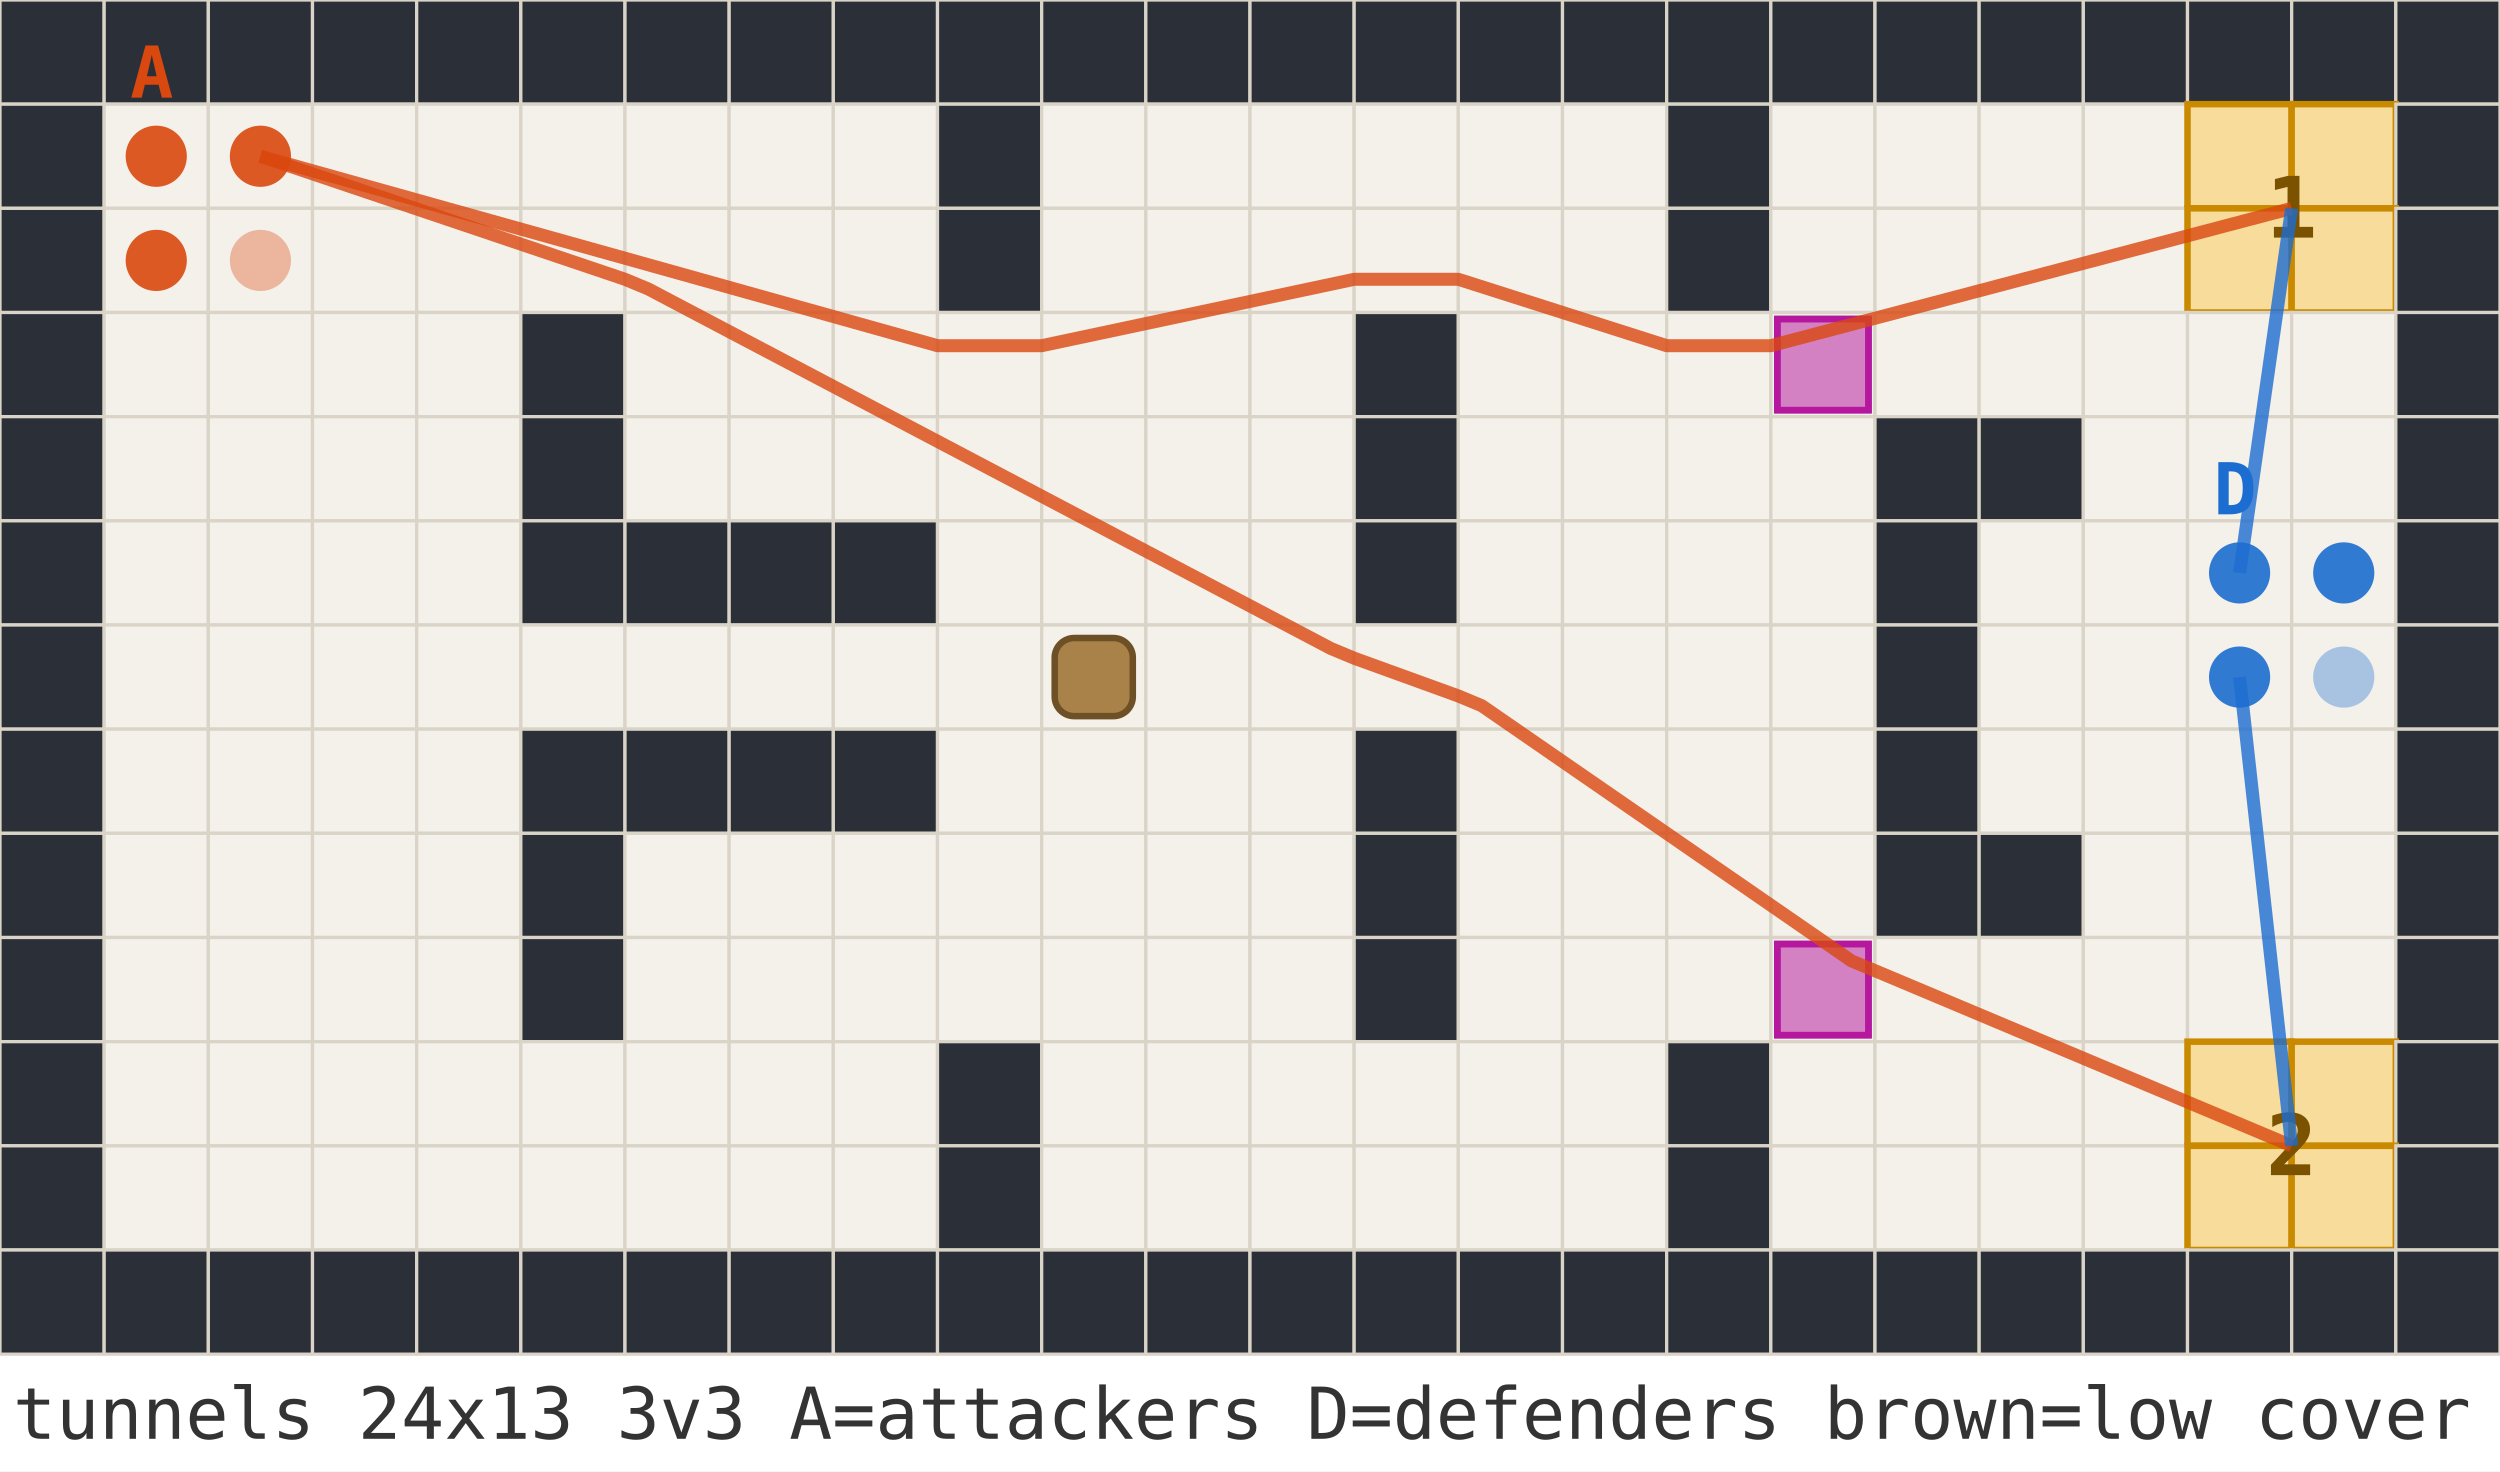
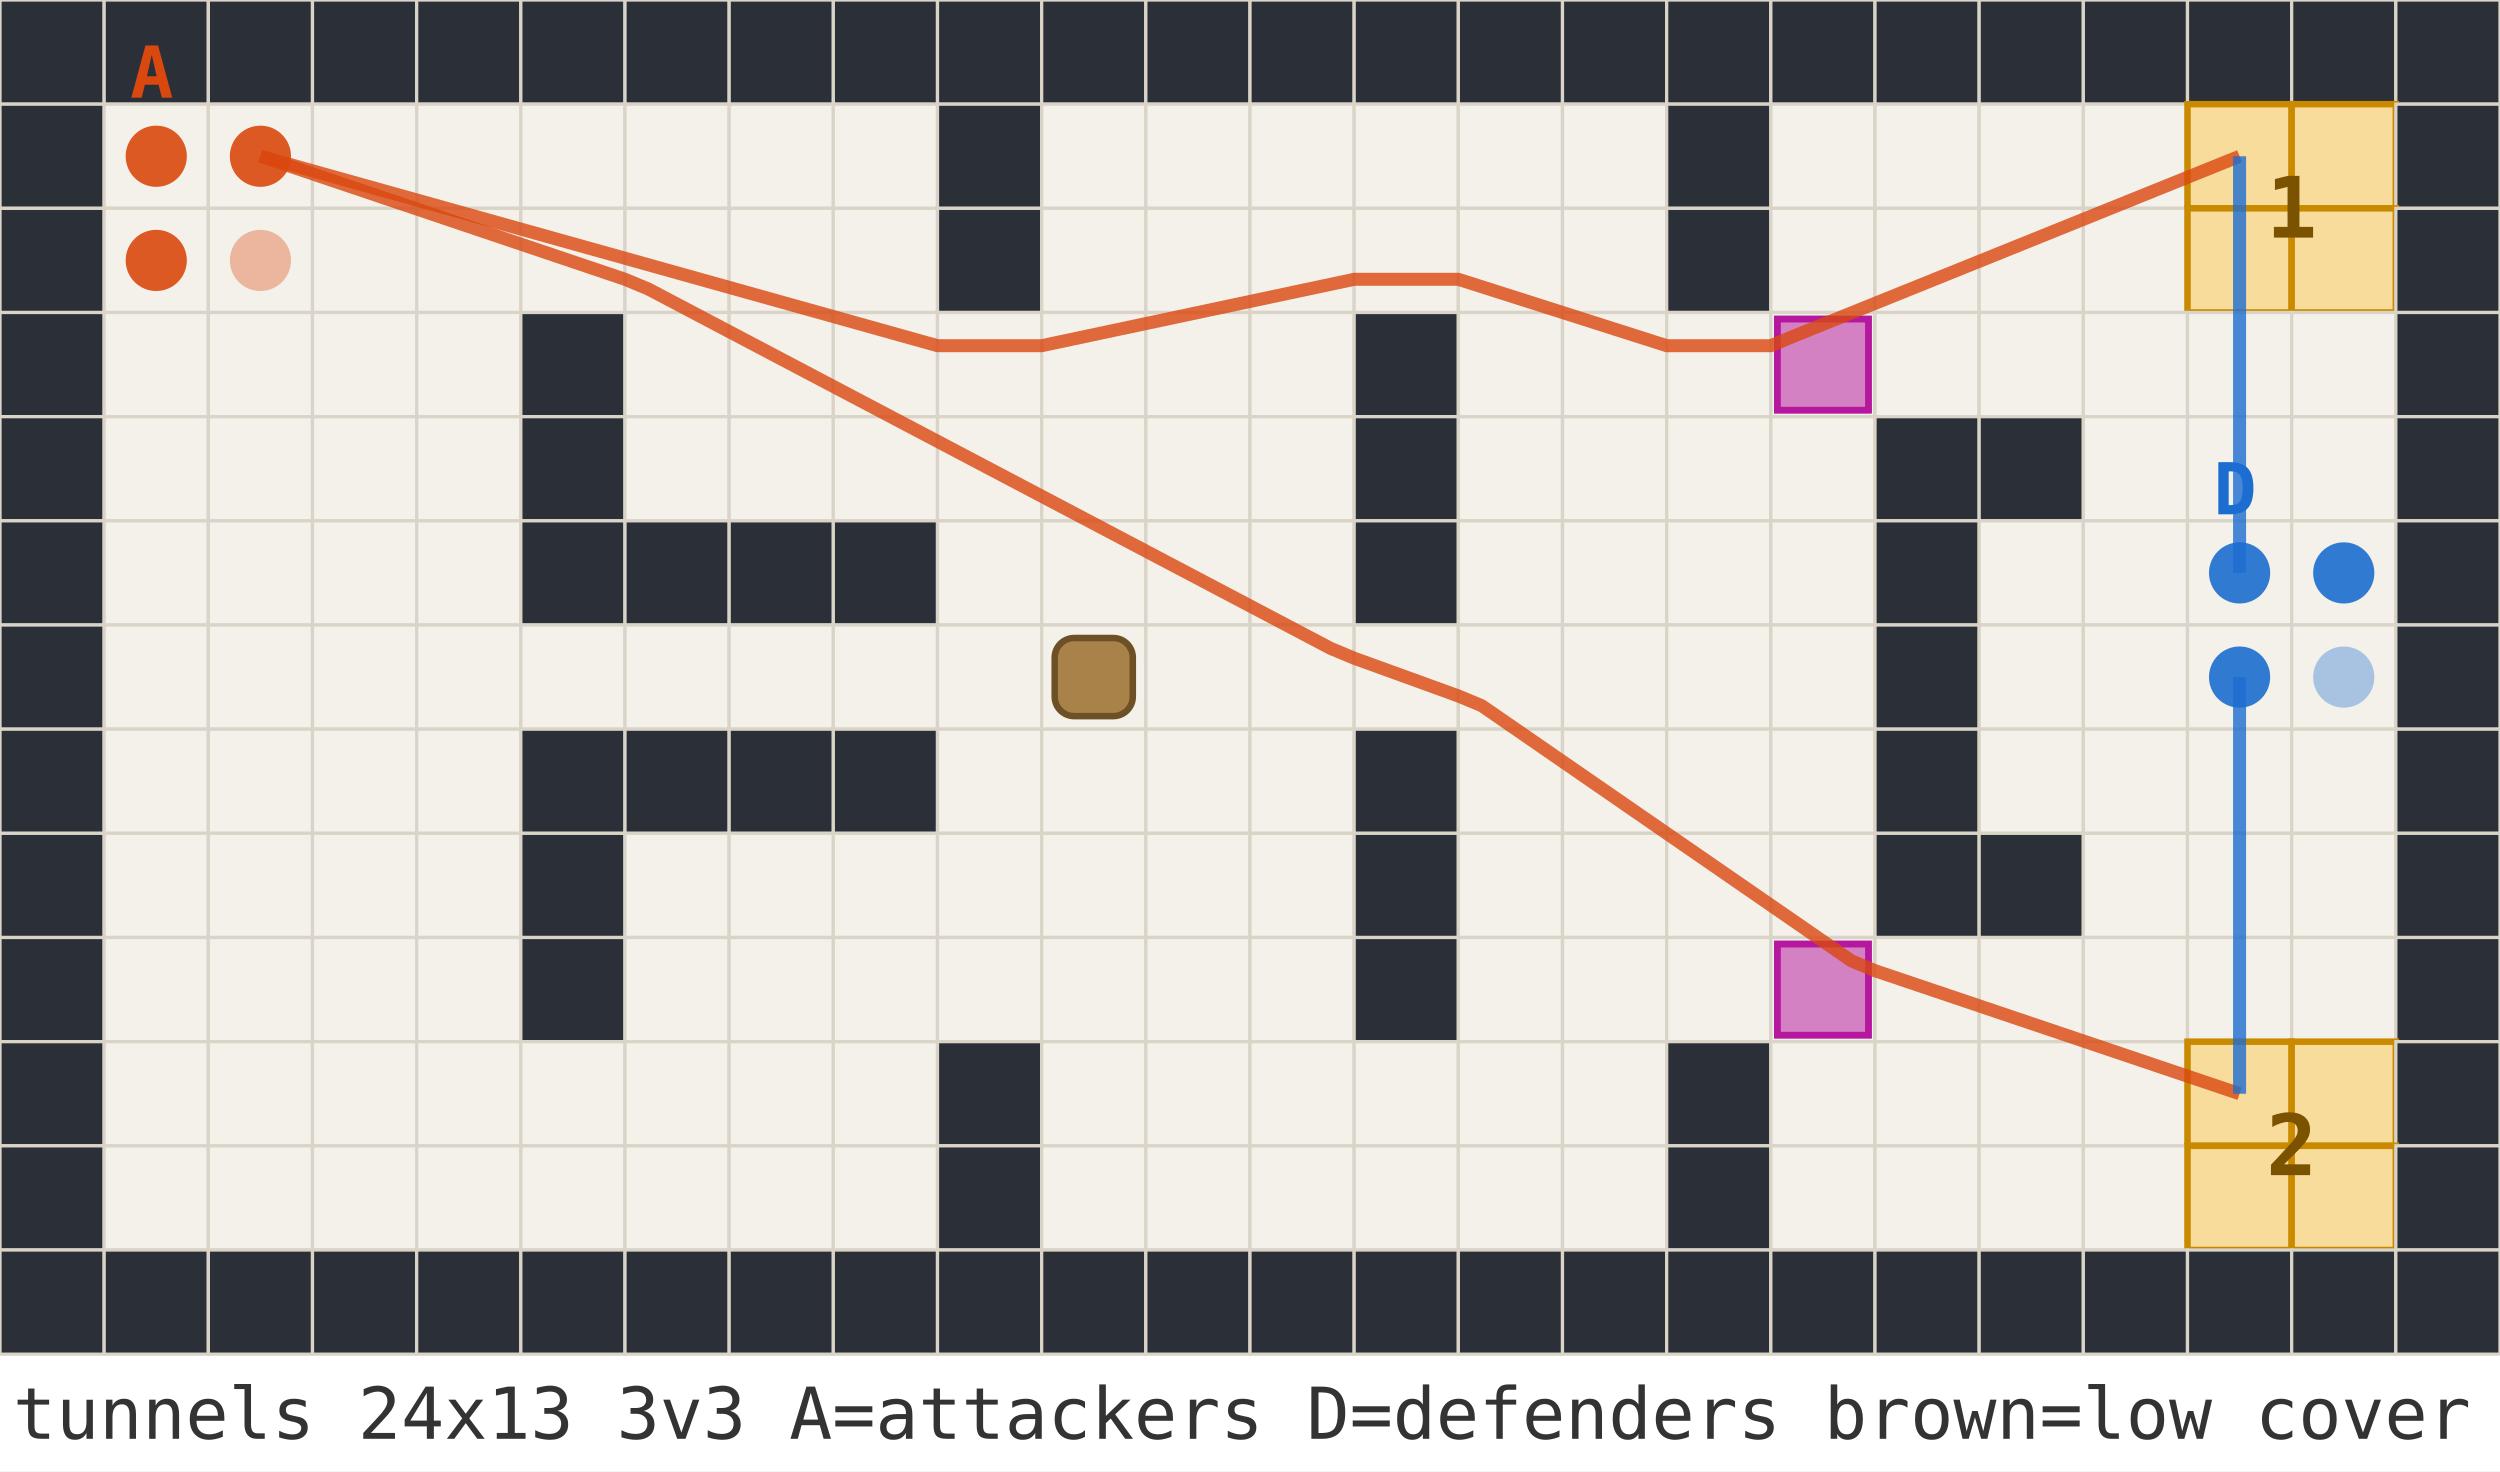
<svg xmlns="http://www.w3.org/2000/svg" viewBox="0 0 384 226" width="384" height="226" font-family="monospace">
  <rect width="384" height="226" fill="#ffffff" />
  <rect x="0" y="0" width="16" height="16" fill="#2b3038" stroke="#d9d4c7" stroke-width="0.5" />
  <rect x="16" y="0" width="16" height="16" fill="#2b3038" stroke="#d9d4c7" stroke-width="0.5" />
  <rect x="32" y="0" width="16" height="16" fill="#2b3038" stroke="#d9d4c7" stroke-width="0.5" />
  <rect x="48" y="0" width="16" height="16" fill="#2b3038" stroke="#d9d4c7" stroke-width="0.5" />
  <rect x="64" y="0" width="16" height="16" fill="#2b3038" stroke="#d9d4c7" stroke-width="0.5" />
  <rect x="80" y="0" width="16" height="16" fill="#2b3038" stroke="#d9d4c7" stroke-width="0.5" />
  <rect x="96" y="0" width="16" height="16" fill="#2b3038" stroke="#d9d4c7" stroke-width="0.5" />
  <rect x="112" y="0" width="16" height="16" fill="#2b3038" stroke="#d9d4c7" stroke-width="0.5" />
  <rect x="128" y="0" width="16" height="16" fill="#2b3038" stroke="#d9d4c7" stroke-width="0.5" />
  <rect x="144" y="0" width="16" height="16" fill="#2b3038" stroke="#d9d4c7" stroke-width="0.5" />
  <rect x="160" y="0" width="16" height="16" fill="#2b3038" stroke="#d9d4c7" stroke-width="0.5" />
  <rect x="176" y="0" width="16" height="16" fill="#2b3038" stroke="#d9d4c7" stroke-width="0.5" />
  <rect x="192" y="0" width="16" height="16" fill="#2b3038" stroke="#d9d4c7" stroke-width="0.5" />
  <rect x="208" y="0" width="16" height="16" fill="#2b3038" stroke="#d9d4c7" stroke-width="0.5" />
  <rect x="224" y="0" width="16" height="16" fill="#2b3038" stroke="#d9d4c7" stroke-width="0.5" />
  <rect x="240" y="0" width="16" height="16" fill="#2b3038" stroke="#d9d4c7" stroke-width="0.5" />
  <rect x="256" y="0" width="16" height="16" fill="#2b3038" stroke="#d9d4c7" stroke-width="0.5" />
  <rect x="272" y="0" width="16" height="16" fill="#2b3038" stroke="#d9d4c7" stroke-width="0.5" />
  <rect x="288" y="0" width="16" height="16" fill="#2b3038" stroke="#d9d4c7" stroke-width="0.5" />
  <rect x="304" y="0" width="16" height="16" fill="#2b3038" stroke="#d9d4c7" stroke-width="0.5" />
  <rect x="320" y="0" width="16" height="16" fill="#2b3038" stroke="#d9d4c7" stroke-width="0.5" />
  <rect x="336" y="0" width="16" height="16" fill="#2b3038" stroke="#d9d4c7" stroke-width="0.5" />
  <rect x="352" y="0" width="16" height="16" fill="#2b3038" stroke="#d9d4c7" stroke-width="0.5" />
  <rect x="368" y="0" width="16" height="16" fill="#2b3038" stroke="#d9d4c7" stroke-width="0.5" />
  <rect x="0" y="16" width="16" height="16" fill="#2b3038" stroke="#d9d4c7" stroke-width="0.5" />
  <rect x="16" y="16" width="16" height="16" fill="#f4f1ea" stroke="#d9d4c7" stroke-width="0.5" />
  <rect x="32" y="16" width="16" height="16" fill="#f4f1ea" stroke="#d9d4c7" stroke-width="0.5" />
  <rect x="48" y="16" width="16" height="16" fill="#f4f1ea" stroke="#d9d4c7" stroke-width="0.5" />
  <rect x="64" y="16" width="16" height="16" fill="#f4f1ea" stroke="#d9d4c7" stroke-width="0.5" />
  <rect x="80" y="16" width="16" height="16" fill="#f4f1ea" stroke="#d9d4c7" stroke-width="0.5" />
  <rect x="96" y="16" width="16" height="16" fill="#f4f1ea" stroke="#d9d4c7" stroke-width="0.5" />
  <rect x="112" y="16" width="16" height="16" fill="#f4f1ea" stroke="#d9d4c7" stroke-width="0.5" />
  <rect x="128" y="16" width="16" height="16" fill="#f4f1ea" stroke="#d9d4c7" stroke-width="0.5" />
  <rect x="144" y="16" width="16" height="16" fill="#2b3038" stroke="#d9d4c7" stroke-width="0.5" />
  <rect x="160" y="16" width="16" height="16" fill="#f4f1ea" stroke="#d9d4c7" stroke-width="0.5" />
  <rect x="176" y="16" width="16" height="16" fill="#f4f1ea" stroke="#d9d4c7" stroke-width="0.5" />
  <rect x="192" y="16" width="16" height="16" fill="#f4f1ea" stroke="#d9d4c7" stroke-width="0.5" />
  <rect x="208" y="16" width="16" height="16" fill="#f4f1ea" stroke="#d9d4c7" stroke-width="0.5" />
  <rect x="224" y="16" width="16" height="16" fill="#f4f1ea" stroke="#d9d4c7" stroke-width="0.5" />
  <rect x="240" y="16" width="16" height="16" fill="#f4f1ea" stroke="#d9d4c7" stroke-width="0.5" />
  <rect x="256" y="16" width="16" height="16" fill="#2b3038" stroke="#d9d4c7" stroke-width="0.5" />
  <rect x="272" y="16" width="16" height="16" fill="#f4f1ea" stroke="#d9d4c7" stroke-width="0.5" />
  <rect x="288" y="16" width="16" height="16" fill="#f4f1ea" stroke="#d9d4c7" stroke-width="0.5" />
  <rect x="304" y="16" width="16" height="16" fill="#f4f1ea" stroke="#d9d4c7" stroke-width="0.5" />
  <rect x="320" y="16" width="16" height="16" fill="#f4f1ea" stroke="#d9d4c7" stroke-width="0.5" />
  <rect x="336" y="16" width="16" height="16" fill="#f7dc9c" stroke="#d9d4c7" stroke-width="0.5" />
  <rect x="336" y="16" width="16" height="16" fill="none" stroke="#c98a00" stroke-width="1" />
  <rect x="352" y="16" width="16" height="16" fill="#f7dc9c" stroke="#d9d4c7" stroke-width="0.5" />
  <rect x="352" y="16" width="16" height="16" fill="none" stroke="#c98a00" stroke-width="1" />
  <rect x="368" y="16" width="16" height="16" fill="#2b3038" stroke="#d9d4c7" stroke-width="0.5" />
  <rect x="0" y="32" width="16" height="16" fill="#2b3038" stroke="#d9d4c7" stroke-width="0.5" />
  <rect x="16" y="32" width="16" height="16" fill="#f4f1ea" stroke="#d9d4c7" stroke-width="0.5" />
  <rect x="32" y="32" width="16" height="16" fill="#f4f1ea" stroke="#d9d4c7" stroke-width="0.5" />
  <rect x="48" y="32" width="16" height="16" fill="#f4f1ea" stroke="#d9d4c7" stroke-width="0.5" />
  <rect x="64" y="32" width="16" height="16" fill="#f4f1ea" stroke="#d9d4c7" stroke-width="0.5" />
  <rect x="80" y="32" width="16" height="16" fill="#f4f1ea" stroke="#d9d4c7" stroke-width="0.5" />
  <rect x="96" y="32" width="16" height="16" fill="#f4f1ea" stroke="#d9d4c7" stroke-width="0.5" />
  <rect x="112" y="32" width="16" height="16" fill="#f4f1ea" stroke="#d9d4c7" stroke-width="0.5" />
  <rect x="128" y="32" width="16" height="16" fill="#f4f1ea" stroke="#d9d4c7" stroke-width="0.5" />
  <rect x="144" y="32" width="16" height="16" fill="#2b3038" stroke="#d9d4c7" stroke-width="0.5" />
  <rect x="160" y="32" width="16" height="16" fill="#f4f1ea" stroke="#d9d4c7" stroke-width="0.5" />
  <rect x="176" y="32" width="16" height="16" fill="#f4f1ea" stroke="#d9d4c7" stroke-width="0.5" />
  <rect x="192" y="32" width="16" height="16" fill="#f4f1ea" stroke="#d9d4c7" stroke-width="0.5" />
  <rect x="208" y="32" width="16" height="16" fill="#f4f1ea" stroke="#d9d4c7" stroke-width="0.5" />
  <rect x="224" y="32" width="16" height="16" fill="#f4f1ea" stroke="#d9d4c7" stroke-width="0.5" />
  <rect x="240" y="32" width="16" height="16" fill="#f4f1ea" stroke="#d9d4c7" stroke-width="0.5" />
  <rect x="256" y="32" width="16" height="16" fill="#2b3038" stroke="#d9d4c7" stroke-width="0.5" />
  <rect x="272" y="32" width="16" height="16" fill="#f4f1ea" stroke="#d9d4c7" stroke-width="0.5" />
  <rect x="288" y="32" width="16" height="16" fill="#f4f1ea" stroke="#d9d4c7" stroke-width="0.5" />
  <rect x="304" y="32" width="16" height="16" fill="#f4f1ea" stroke="#d9d4c7" stroke-width="0.5" />
  <rect x="320" y="32" width="16" height="16" fill="#f4f1ea" stroke="#d9d4c7" stroke-width="0.5" />
  <rect x="336" y="32" width="16" height="16" fill="#f7dc9c" stroke="#d9d4c7" stroke-width="0.5" />
  <rect x="336" y="32" width="16" height="16" fill="none" stroke="#c98a00" stroke-width="1" />
  <rect x="352" y="32" width="16" height="16" fill="#f7dc9c" stroke="#d9d4c7" stroke-width="0.5" />
  <rect x="352" y="32" width="16" height="16" fill="none" stroke="#c98a00" stroke-width="1" />
  <rect x="368" y="32" width="16" height="16" fill="#2b3038" stroke="#d9d4c7" stroke-width="0.5" />
  <rect x="0" y="48" width="16" height="16" fill="#2b3038" stroke="#d9d4c7" stroke-width="0.5" />
  <rect x="16" y="48" width="16" height="16" fill="#f4f1ea" stroke="#d9d4c7" stroke-width="0.5" />
  <rect x="32" y="48" width="16" height="16" fill="#f4f1ea" stroke="#d9d4c7" stroke-width="0.5" />
  <rect x="48" y="48" width="16" height="16" fill="#f4f1ea" stroke="#d9d4c7" stroke-width="0.5" />
  <rect x="64" y="48" width="16" height="16" fill="#f4f1ea" stroke="#d9d4c7" stroke-width="0.5" />
  <rect x="80" y="48" width="16" height="16" fill="#2b3038" stroke="#d9d4c7" stroke-width="0.5" />
  <rect x="96" y="48" width="16" height="16" fill="#f4f1ea" stroke="#d9d4c7" stroke-width="0.5" />
  <rect x="112" y="48" width="16" height="16" fill="#f4f1ea" stroke="#d9d4c7" stroke-width="0.5" />
  <rect x="128" y="48" width="16" height="16" fill="#f4f1ea" stroke="#d9d4c7" stroke-width="0.5" />
  <rect x="144" y="48" width="16" height="16" fill="#f4f1ea" stroke="#d9d4c7" stroke-width="0.5" />
  <rect x="160" y="48" width="16" height="16" fill="#f4f1ea" stroke="#d9d4c7" stroke-width="0.5" />
  <rect x="176" y="48" width="16" height="16" fill="#f4f1ea" stroke="#d9d4c7" stroke-width="0.5" />
  <rect x="192" y="48" width="16" height="16" fill="#f4f1ea" stroke="#d9d4c7" stroke-width="0.5" />
  <rect x="208" y="48" width="16" height="16" fill="#2b3038" stroke="#d9d4c7" stroke-width="0.5" />
  <rect x="224" y="48" width="16" height="16" fill="#f4f1ea" stroke="#d9d4c7" stroke-width="0.5" />
  <rect x="240" y="48" width="16" height="16" fill="#f4f1ea" stroke="#d9d4c7" stroke-width="0.5" />
  <rect x="256" y="48" width="16" height="16" fill="#f4f1ea" stroke="#d9d4c7" stroke-width="0.5" />
  <rect x="272" y="48" width="16" height="16" fill="#f4f1ea" stroke="#d9d4c7" stroke-width="0.5" />
  <rect x="288" y="48" width="16" height="16" fill="#f4f1ea" stroke="#d9d4c7" stroke-width="0.5" />
  <rect x="304" y="48" width="16" height="16" fill="#f4f1ea" stroke="#d9d4c7" stroke-width="0.5" />
  <rect x="320" y="48" width="16" height="16" fill="#f4f1ea" stroke="#d9d4c7" stroke-width="0.5" />
  <rect x="336" y="48" width="16" height="16" fill="#f4f1ea" stroke="#d9d4c7" stroke-width="0.5" />
  <rect x="352" y="48" width="16" height="16" fill="#f4f1ea" stroke="#d9d4c7" stroke-width="0.5" />
  <rect x="368" y="48" width="16" height="16" fill="#2b3038" stroke="#d9d4c7" stroke-width="0.5" />
  <rect x="0" y="64" width="16" height="16" fill="#2b3038" stroke="#d9d4c7" stroke-width="0.5" />
  <rect x="16" y="64" width="16" height="16" fill="#f4f1ea" stroke="#d9d4c7" stroke-width="0.5" />
  <rect x="32" y="64" width="16" height="16" fill="#f4f1ea" stroke="#d9d4c7" stroke-width="0.5" />
  <rect x="48" y="64" width="16" height="16" fill="#f4f1ea" stroke="#d9d4c7" stroke-width="0.5" />
  <rect x="64" y="64" width="16" height="16" fill="#f4f1ea" stroke="#d9d4c7" stroke-width="0.5" />
  <rect x="80" y="64" width="16" height="16" fill="#2b3038" stroke="#d9d4c7" stroke-width="0.5" />
  <rect x="96" y="64" width="16" height="16" fill="#f4f1ea" stroke="#d9d4c7" stroke-width="0.5" />
  <rect x="112" y="64" width="16" height="16" fill="#f4f1ea" stroke="#d9d4c7" stroke-width="0.5" />
  <rect x="128" y="64" width="16" height="16" fill="#f4f1ea" stroke="#d9d4c7" stroke-width="0.5" />
  <rect x="144" y="64" width="16" height="16" fill="#f4f1ea" stroke="#d9d4c7" stroke-width="0.5" />
  <rect x="160" y="64" width="16" height="16" fill="#f4f1ea" stroke="#d9d4c7" stroke-width="0.5" />
  <rect x="176" y="64" width="16" height="16" fill="#f4f1ea" stroke="#d9d4c7" stroke-width="0.5" />
  <rect x="192" y="64" width="16" height="16" fill="#f4f1ea" stroke="#d9d4c7" stroke-width="0.5" />
  <rect x="208" y="64" width="16" height="16" fill="#2b3038" stroke="#d9d4c7" stroke-width="0.5" />
  <rect x="224" y="64" width="16" height="16" fill="#f4f1ea" stroke="#d9d4c7" stroke-width="0.5" />
  <rect x="240" y="64" width="16" height="16" fill="#f4f1ea" stroke="#d9d4c7" stroke-width="0.5" />
  <rect x="256" y="64" width="16" height="16" fill="#f4f1ea" stroke="#d9d4c7" stroke-width="0.5" />
  <rect x="272" y="64" width="16" height="16" fill="#f4f1ea" stroke="#d9d4c7" stroke-width="0.5" />
  <rect x="288" y="64" width="16" height="16" fill="#2b3038" stroke="#d9d4c7" stroke-width="0.5" />
  <rect x="304" y="64" width="16" height="16" fill="#2b3038" stroke="#d9d4c7" stroke-width="0.5" />
  <rect x="320" y="64" width="16" height="16" fill="#f4f1ea" stroke="#d9d4c7" stroke-width="0.5" />
  <rect x="336" y="64" width="16" height="16" fill="#f4f1ea" stroke="#d9d4c7" stroke-width="0.5" />
  <rect x="352" y="64" width="16" height="16" fill="#f4f1ea" stroke="#d9d4c7" stroke-width="0.5" />
  <rect x="368" y="64" width="16" height="16" fill="#2b3038" stroke="#d9d4c7" stroke-width="0.5" />
  <rect x="0" y="80" width="16" height="16" fill="#2b3038" stroke="#d9d4c7" stroke-width="0.5" />
  <rect x="16" y="80" width="16" height="16" fill="#f4f1ea" stroke="#d9d4c7" stroke-width="0.5" />
  <rect x="32" y="80" width="16" height="16" fill="#f4f1ea" stroke="#d9d4c7" stroke-width="0.5" />
  <rect x="48" y="80" width="16" height="16" fill="#f4f1ea" stroke="#d9d4c7" stroke-width="0.5" />
  <rect x="64" y="80" width="16" height="16" fill="#f4f1ea" stroke="#d9d4c7" stroke-width="0.5" />
  <rect x="80" y="80" width="16" height="16" fill="#2b3038" stroke="#d9d4c7" stroke-width="0.5" />
  <rect x="96" y="80" width="16" height="16" fill="#2b3038" stroke="#d9d4c7" stroke-width="0.5" />
  <rect x="112" y="80" width="16" height="16" fill="#2b3038" stroke="#d9d4c7" stroke-width="0.5" />
  <rect x="128" y="80" width="16" height="16" fill="#2b3038" stroke="#d9d4c7" stroke-width="0.5" />
  <rect x="144" y="80" width="16" height="16" fill="#f4f1ea" stroke="#d9d4c7" stroke-width="0.5" />
  <rect x="160" y="80" width="16" height="16" fill="#f4f1ea" stroke="#d9d4c7" stroke-width="0.5" />
  <rect x="176" y="80" width="16" height="16" fill="#f4f1ea" stroke="#d9d4c7" stroke-width="0.5" />
  <rect x="192" y="80" width="16" height="16" fill="#f4f1ea" stroke="#d9d4c7" stroke-width="0.5" />
  <rect x="208" y="80" width="16" height="16" fill="#2b3038" stroke="#d9d4c7" stroke-width="0.5" />
  <rect x="224" y="80" width="16" height="16" fill="#f4f1ea" stroke="#d9d4c7" stroke-width="0.5" />
  <rect x="240" y="80" width="16" height="16" fill="#f4f1ea" stroke="#d9d4c7" stroke-width="0.5" />
  <rect x="256" y="80" width="16" height="16" fill="#f4f1ea" stroke="#d9d4c7" stroke-width="0.5" />
  <rect x="272" y="80" width="16" height="16" fill="#f4f1ea" stroke="#d9d4c7" stroke-width="0.5" />
  <rect x="288" y="80" width="16" height="16" fill="#2b3038" stroke="#d9d4c7" stroke-width="0.5" />
  <rect x="304" y="80" width="16" height="16" fill="#f4f1ea" stroke="#d9d4c7" stroke-width="0.5" />
  <rect x="320" y="80" width="16" height="16" fill="#f4f1ea" stroke="#d9d4c7" stroke-width="0.5" />
  <rect x="336" y="80" width="16" height="16" fill="#f4f1ea" stroke="#d9d4c7" stroke-width="0.5" />
  <rect x="352" y="80" width="16" height="16" fill="#f4f1ea" stroke="#d9d4c7" stroke-width="0.5" />
  <rect x="368" y="80" width="16" height="16" fill="#2b3038" stroke="#d9d4c7" stroke-width="0.5" />
  <rect x="0" y="96" width="16" height="16" fill="#2b3038" stroke="#d9d4c7" stroke-width="0.5" />
  <rect x="16" y="96" width="16" height="16" fill="#f4f1ea" stroke="#d9d4c7" stroke-width="0.5" />
  <rect x="32" y="96" width="16" height="16" fill="#f4f1ea" stroke="#d9d4c7" stroke-width="0.5" />
  <rect x="48" y="96" width="16" height="16" fill="#f4f1ea" stroke="#d9d4c7" stroke-width="0.5" />
  <rect x="64" y="96" width="16" height="16" fill="#f4f1ea" stroke="#d9d4c7" stroke-width="0.5" />
  <rect x="80" y="96" width="16" height="16" fill="#f4f1ea" stroke="#d9d4c7" stroke-width="0.5" />
  <rect x="96" y="96" width="16" height="16" fill="#f4f1ea" stroke="#d9d4c7" stroke-width="0.5" />
  <rect x="112" y="96" width="16" height="16" fill="#f4f1ea" stroke="#d9d4c7" stroke-width="0.5" />
  <rect x="128" y="96" width="16" height="16" fill="#f4f1ea" stroke="#d9d4c7" stroke-width="0.5" />
  <rect x="144" y="96" width="16" height="16" fill="#f4f1ea" stroke="#d9d4c7" stroke-width="0.5" />
  <rect x="160" y="96" width="16" height="16" fill="#f4f1ea" stroke="#d9d4c7" stroke-width="0.5" />
  <rect x="162" y="98" width="12" height="12" rx="3" fill="#a9824a" stroke="#6e5026" stroke-width="1" />
  <rect x="176" y="96" width="16" height="16" fill="#f4f1ea" stroke="#d9d4c7" stroke-width="0.5" />
  <rect x="192" y="96" width="16" height="16" fill="#f4f1ea" stroke="#d9d4c7" stroke-width="0.5" />
  <rect x="208" y="96" width="16" height="16" fill="#f4f1ea" stroke="#d9d4c7" stroke-width="0.5" />
  <rect x="224" y="96" width="16" height="16" fill="#f4f1ea" stroke="#d9d4c7" stroke-width="0.5" />
  <rect x="240" y="96" width="16" height="16" fill="#f4f1ea" stroke="#d9d4c7" stroke-width="0.5" />
  <rect x="256" y="96" width="16" height="16" fill="#f4f1ea" stroke="#d9d4c7" stroke-width="0.5" />
  <rect x="272" y="96" width="16" height="16" fill="#f4f1ea" stroke="#d9d4c7" stroke-width="0.5" />
  <rect x="288" y="96" width="16" height="16" fill="#2b3038" stroke="#d9d4c7" stroke-width="0.5" />
  <rect x="304" y="96" width="16" height="16" fill="#f4f1ea" stroke="#d9d4c7" stroke-width="0.5" />
  <rect x="320" y="96" width="16" height="16" fill="#f4f1ea" stroke="#d9d4c7" stroke-width="0.5" />
  <rect x="336" y="96" width="16" height="16" fill="#f4f1ea" stroke="#d9d4c7" stroke-width="0.5" />
  <rect x="352" y="96" width="16" height="16" fill="#f4f1ea" stroke="#d9d4c7" stroke-width="0.5" />
  <rect x="368" y="96" width="16" height="16" fill="#2b3038" stroke="#d9d4c7" stroke-width="0.5" />
  <rect x="0" y="112" width="16" height="16" fill="#2b3038" stroke="#d9d4c7" stroke-width="0.5" />
  <rect x="16" y="112" width="16" height="16" fill="#f4f1ea" stroke="#d9d4c7" stroke-width="0.5" />
  <rect x="32" y="112" width="16" height="16" fill="#f4f1ea" stroke="#d9d4c7" stroke-width="0.5" />
  <rect x="48" y="112" width="16" height="16" fill="#f4f1ea" stroke="#d9d4c7" stroke-width="0.5" />
  <rect x="64" y="112" width="16" height="16" fill="#f4f1ea" stroke="#d9d4c7" stroke-width="0.5" />
  <rect x="80" y="112" width="16" height="16" fill="#2b3038" stroke="#d9d4c7" stroke-width="0.5" />
  <rect x="96" y="112" width="16" height="16" fill="#2b3038" stroke="#d9d4c7" stroke-width="0.5" />
  <rect x="112" y="112" width="16" height="16" fill="#2b3038" stroke="#d9d4c7" stroke-width="0.5" />
  <rect x="128" y="112" width="16" height="16" fill="#2b3038" stroke="#d9d4c7" stroke-width="0.5" />
  <rect x="144" y="112" width="16" height="16" fill="#f4f1ea" stroke="#d9d4c7" stroke-width="0.5" />
  <rect x="160" y="112" width="16" height="16" fill="#f4f1ea" stroke="#d9d4c7" stroke-width="0.5" />
  <rect x="176" y="112" width="16" height="16" fill="#f4f1ea" stroke="#d9d4c7" stroke-width="0.5" />
  <rect x="192" y="112" width="16" height="16" fill="#f4f1ea" stroke="#d9d4c7" stroke-width="0.5" />
  <rect x="208" y="112" width="16" height="16" fill="#2b3038" stroke="#d9d4c7" stroke-width="0.5" />
  <rect x="224" y="112" width="16" height="16" fill="#f4f1ea" stroke="#d9d4c7" stroke-width="0.5" />
  <rect x="240" y="112" width="16" height="16" fill="#f4f1ea" stroke="#d9d4c7" stroke-width="0.5" />
  <rect x="256" y="112" width="16" height="16" fill="#f4f1ea" stroke="#d9d4c7" stroke-width="0.5" />
  <rect x="272" y="112" width="16" height="16" fill="#f4f1ea" stroke="#d9d4c7" stroke-width="0.5" />
  <rect x="288" y="112" width="16" height="16" fill="#2b3038" stroke="#d9d4c7" stroke-width="0.5" />
  <rect x="304" y="112" width="16" height="16" fill="#f4f1ea" stroke="#d9d4c7" stroke-width="0.5" />
  <rect x="320" y="112" width="16" height="16" fill="#f4f1ea" stroke="#d9d4c7" stroke-width="0.5" />
  <rect x="336" y="112" width="16" height="16" fill="#f4f1ea" stroke="#d9d4c7" stroke-width="0.5" />
  <rect x="352" y="112" width="16" height="16" fill="#f4f1ea" stroke="#d9d4c7" stroke-width="0.5" />
  <rect x="368" y="112" width="16" height="16" fill="#2b3038" stroke="#d9d4c7" stroke-width="0.5" />
  <rect x="0" y="128" width="16" height="16" fill="#2b3038" stroke="#d9d4c7" stroke-width="0.5" />
  <rect x="16" y="128" width="16" height="16" fill="#f4f1ea" stroke="#d9d4c7" stroke-width="0.5" />
  <rect x="32" y="128" width="16" height="16" fill="#f4f1ea" stroke="#d9d4c7" stroke-width="0.5" />
  <rect x="48" y="128" width="16" height="16" fill="#f4f1ea" stroke="#d9d4c7" stroke-width="0.5" />
  <rect x="64" y="128" width="16" height="16" fill="#f4f1ea" stroke="#d9d4c7" stroke-width="0.5" />
  <rect x="80" y="128" width="16" height="16" fill="#2b3038" stroke="#d9d4c7" stroke-width="0.5" />
  <rect x="96" y="128" width="16" height="16" fill="#f4f1ea" stroke="#d9d4c7" stroke-width="0.5" />
  <rect x="112" y="128" width="16" height="16" fill="#f4f1ea" stroke="#d9d4c7" stroke-width="0.5" />
  <rect x="128" y="128" width="16" height="16" fill="#f4f1ea" stroke="#d9d4c7" stroke-width="0.5" />
  <rect x="144" y="128" width="16" height="16" fill="#f4f1ea" stroke="#d9d4c7" stroke-width="0.5" />
  <rect x="160" y="128" width="16" height="16" fill="#f4f1ea" stroke="#d9d4c7" stroke-width="0.5" />
  <rect x="176" y="128" width="16" height="16" fill="#f4f1ea" stroke="#d9d4c7" stroke-width="0.5" />
  <rect x="192" y="128" width="16" height="16" fill="#f4f1ea" stroke="#d9d4c7" stroke-width="0.5" />
  <rect x="208" y="128" width="16" height="16" fill="#2b3038" stroke="#d9d4c7" stroke-width="0.5" />
  <rect x="224" y="128" width="16" height="16" fill="#f4f1ea" stroke="#d9d4c7" stroke-width="0.5" />
  <rect x="240" y="128" width="16" height="16" fill="#f4f1ea" stroke="#d9d4c7" stroke-width="0.5" />
  <rect x="256" y="128" width="16" height="16" fill="#f4f1ea" stroke="#d9d4c7" stroke-width="0.5" />
  <rect x="272" y="128" width="16" height="16" fill="#f4f1ea" stroke="#d9d4c7" stroke-width="0.5" />
  <rect x="288" y="128" width="16" height="16" fill="#2b3038" stroke="#d9d4c7" stroke-width="0.5" />
  <rect x="304" y="128" width="16" height="16" fill="#2b3038" stroke="#d9d4c7" stroke-width="0.5" />
  <rect x="320" y="128" width="16" height="16" fill="#f4f1ea" stroke="#d9d4c7" stroke-width="0.5" />
  <rect x="336" y="128" width="16" height="16" fill="#f4f1ea" stroke="#d9d4c7" stroke-width="0.5" />
  <rect x="352" y="128" width="16" height="16" fill="#f4f1ea" stroke="#d9d4c7" stroke-width="0.5" />
  <rect x="368" y="128" width="16" height="16" fill="#2b3038" stroke="#d9d4c7" stroke-width="0.5" />
  <rect x="0" y="144" width="16" height="16" fill="#2b3038" stroke="#d9d4c7" stroke-width="0.5" />
  <rect x="16" y="144" width="16" height="16" fill="#f4f1ea" stroke="#d9d4c7" stroke-width="0.5" />
  <rect x="32" y="144" width="16" height="16" fill="#f4f1ea" stroke="#d9d4c7" stroke-width="0.5" />
  <rect x="48" y="144" width="16" height="16" fill="#f4f1ea" stroke="#d9d4c7" stroke-width="0.5" />
  <rect x="64" y="144" width="16" height="16" fill="#f4f1ea" stroke="#d9d4c7" stroke-width="0.5" />
  <rect x="80" y="144" width="16" height="16" fill="#2b3038" stroke="#d9d4c7" stroke-width="0.5" />
  <rect x="96" y="144" width="16" height="16" fill="#f4f1ea" stroke="#d9d4c7" stroke-width="0.5" />
  <rect x="112" y="144" width="16" height="16" fill="#f4f1ea" stroke="#d9d4c7" stroke-width="0.5" />
  <rect x="128" y="144" width="16" height="16" fill="#f4f1ea" stroke="#d9d4c7" stroke-width="0.5" />
  <rect x="144" y="144" width="16" height="16" fill="#f4f1ea" stroke="#d9d4c7" stroke-width="0.5" />
  <rect x="160" y="144" width="16" height="16" fill="#f4f1ea" stroke="#d9d4c7" stroke-width="0.5" />
  <rect x="176" y="144" width="16" height="16" fill="#f4f1ea" stroke="#d9d4c7" stroke-width="0.5" />
  <rect x="192" y="144" width="16" height="16" fill="#f4f1ea" stroke="#d9d4c7" stroke-width="0.5" />
  <rect x="208" y="144" width="16" height="16" fill="#2b3038" stroke="#d9d4c7" stroke-width="0.5" />
  <rect x="224" y="144" width="16" height="16" fill="#f4f1ea" stroke="#d9d4c7" stroke-width="0.5" />
  <rect x="240" y="144" width="16" height="16" fill="#f4f1ea" stroke="#d9d4c7" stroke-width="0.5" />
  <rect x="256" y="144" width="16" height="16" fill="#f4f1ea" stroke="#d9d4c7" stroke-width="0.5" />
  <rect x="272" y="144" width="16" height="16" fill="#f4f1ea" stroke="#d9d4c7" stroke-width="0.5" />
  <rect x="288" y="144" width="16" height="16" fill="#f4f1ea" stroke="#d9d4c7" stroke-width="0.5" />
  <rect x="304" y="144" width="16" height="16" fill="#f4f1ea" stroke="#d9d4c7" stroke-width="0.5" />
  <rect x="320" y="144" width="16" height="16" fill="#f4f1ea" stroke="#d9d4c7" stroke-width="0.5" />
  <rect x="336" y="144" width="16" height="16" fill="#f4f1ea" stroke="#d9d4c7" stroke-width="0.5" />
  <rect x="352" y="144" width="16" height="16" fill="#f4f1ea" stroke="#d9d4c7" stroke-width="0.5" />
  <rect x="368" y="144" width="16" height="16" fill="#2b3038" stroke="#d9d4c7" stroke-width="0.5" />
  <rect x="0" y="160" width="16" height="16" fill="#2b3038" stroke="#d9d4c7" stroke-width="0.5" />
  <rect x="16" y="160" width="16" height="16" fill="#f4f1ea" stroke="#d9d4c7" stroke-width="0.5" />
  <rect x="32" y="160" width="16" height="16" fill="#f4f1ea" stroke="#d9d4c7" stroke-width="0.5" />
  <rect x="48" y="160" width="16" height="16" fill="#f4f1ea" stroke="#d9d4c7" stroke-width="0.5" />
  <rect x="64" y="160" width="16" height="16" fill="#f4f1ea" stroke="#d9d4c7" stroke-width="0.5" />
  <rect x="80" y="160" width="16" height="16" fill="#f4f1ea" stroke="#d9d4c7" stroke-width="0.5" />
  <rect x="96" y="160" width="16" height="16" fill="#f4f1ea" stroke="#d9d4c7" stroke-width="0.5" />
  <rect x="112" y="160" width="16" height="16" fill="#f4f1ea" stroke="#d9d4c7" stroke-width="0.5" />
  <rect x="128" y="160" width="16" height="16" fill="#f4f1ea" stroke="#d9d4c7" stroke-width="0.5" />
  <rect x="144" y="160" width="16" height="16" fill="#2b3038" stroke="#d9d4c7" stroke-width="0.5" />
  <rect x="160" y="160" width="16" height="16" fill="#f4f1ea" stroke="#d9d4c7" stroke-width="0.5" />
  <rect x="176" y="160" width="16" height="16" fill="#f4f1ea" stroke="#d9d4c7" stroke-width="0.5" />
  <rect x="192" y="160" width="16" height="16" fill="#f4f1ea" stroke="#d9d4c7" stroke-width="0.5" />
  <rect x="208" y="160" width="16" height="16" fill="#f4f1ea" stroke="#d9d4c7" stroke-width="0.5" />
  <rect x="224" y="160" width="16" height="16" fill="#f4f1ea" stroke="#d9d4c7" stroke-width="0.5" />
  <rect x="240" y="160" width="16" height="16" fill="#f4f1ea" stroke="#d9d4c7" stroke-width="0.5" />
  <rect x="256" y="160" width="16" height="16" fill="#2b3038" stroke="#d9d4c7" stroke-width="0.5" />
  <rect x="272" y="160" width="16" height="16" fill="#f4f1ea" stroke="#d9d4c7" stroke-width="0.5" />
  <rect x="288" y="160" width="16" height="16" fill="#f4f1ea" stroke="#d9d4c7" stroke-width="0.5" />
  <rect x="304" y="160" width="16" height="16" fill="#f4f1ea" stroke="#d9d4c7" stroke-width="0.5" />
  <rect x="320" y="160" width="16" height="16" fill="#f4f1ea" stroke="#d9d4c7" stroke-width="0.5" />
  <rect x="336" y="160" width="16" height="16" fill="#f7dc9c" stroke="#d9d4c7" stroke-width="0.5" />
  <rect x="336" y="160" width="16" height="16" fill="none" stroke="#c98a00" stroke-width="1" />
  <rect x="352" y="160" width="16" height="16" fill="#f7dc9c" stroke="#d9d4c7" stroke-width="0.5" />
  <rect x="352" y="160" width="16" height="16" fill="none" stroke="#c98a00" stroke-width="1" />
  <rect x="368" y="160" width="16" height="16" fill="#2b3038" stroke="#d9d4c7" stroke-width="0.5" />
  <rect x="0" y="176" width="16" height="16" fill="#2b3038" stroke="#d9d4c7" stroke-width="0.5" />
  <rect x="16" y="176" width="16" height="16" fill="#f4f1ea" stroke="#d9d4c7" stroke-width="0.5" />
  <rect x="32" y="176" width="16" height="16" fill="#f4f1ea" stroke="#d9d4c7" stroke-width="0.5" />
  <rect x="48" y="176" width="16" height="16" fill="#f4f1ea" stroke="#d9d4c7" stroke-width="0.5" />
  <rect x="64" y="176" width="16" height="16" fill="#f4f1ea" stroke="#d9d4c7" stroke-width="0.5" />
  <rect x="80" y="176" width="16" height="16" fill="#f4f1ea" stroke="#d9d4c7" stroke-width="0.5" />
  <rect x="96" y="176" width="16" height="16" fill="#f4f1ea" stroke="#d9d4c7" stroke-width="0.5" />
  <rect x="112" y="176" width="16" height="16" fill="#f4f1ea" stroke="#d9d4c7" stroke-width="0.5" />
  <rect x="128" y="176" width="16" height="16" fill="#f4f1ea" stroke="#d9d4c7" stroke-width="0.5" />
  <rect x="144" y="176" width="16" height="16" fill="#2b3038" stroke="#d9d4c7" stroke-width="0.5" />
  <rect x="160" y="176" width="16" height="16" fill="#f4f1ea" stroke="#d9d4c7" stroke-width="0.5" />
  <rect x="176" y="176" width="16" height="16" fill="#f4f1ea" stroke="#d9d4c7" stroke-width="0.5" />
  <rect x="192" y="176" width="16" height="16" fill="#f4f1ea" stroke="#d9d4c7" stroke-width="0.5" />
  <rect x="208" y="176" width="16" height="16" fill="#f4f1ea" stroke="#d9d4c7" stroke-width="0.5" />
  <rect x="224" y="176" width="16" height="16" fill="#f4f1ea" stroke="#d9d4c7" stroke-width="0.5" />
  <rect x="240" y="176" width="16" height="16" fill="#f4f1ea" stroke="#d9d4c7" stroke-width="0.5" />
  <rect x="256" y="176" width="16" height="16" fill="#2b3038" stroke="#d9d4c7" stroke-width="0.5" />
  <rect x="272" y="176" width="16" height="16" fill="#f4f1ea" stroke="#d9d4c7" stroke-width="0.5" />
  <rect x="288" y="176" width="16" height="16" fill="#f4f1ea" stroke="#d9d4c7" stroke-width="0.5" />
  <rect x="304" y="176" width="16" height="16" fill="#f4f1ea" stroke="#d9d4c7" stroke-width="0.5" />
  <rect x="320" y="176" width="16" height="16" fill="#f4f1ea" stroke="#d9d4c7" stroke-width="0.5" />
  <rect x="336" y="176" width="16" height="16" fill="#f7dc9c" stroke="#d9d4c7" stroke-width="0.5" />
  <rect x="336" y="176" width="16" height="16" fill="none" stroke="#c98a00" stroke-width="1" />
  <rect x="352" y="176" width="16" height="16" fill="#f7dc9c" stroke="#d9d4c7" stroke-width="0.5" />
  <rect x="352" y="176" width="16" height="16" fill="none" stroke="#c98a00" stroke-width="1" />
  <rect x="368" y="176" width="16" height="16" fill="#2b3038" stroke="#d9d4c7" stroke-width="0.5" />
  <rect x="0" y="192" width="16" height="16" fill="#2b3038" stroke="#d9d4c7" stroke-width="0.5" />
  <rect x="16" y="192" width="16" height="16" fill="#2b3038" stroke="#d9d4c7" stroke-width="0.5" />
  <rect x="32" y="192" width="16" height="16" fill="#2b3038" stroke="#d9d4c7" stroke-width="0.5" />
  <rect x="48" y="192" width="16" height="16" fill="#2b3038" stroke="#d9d4c7" stroke-width="0.5" />
  <rect x="64" y="192" width="16" height="16" fill="#2b3038" stroke="#d9d4c7" stroke-width="0.5" />
  <rect x="80" y="192" width="16" height="16" fill="#2b3038" stroke="#d9d4c7" stroke-width="0.5" />
  <rect x="96" y="192" width="16" height="16" fill="#2b3038" stroke="#d9d4c7" stroke-width="0.5" />
  <rect x="112" y="192" width="16" height="16" fill="#2b3038" stroke="#d9d4c7" stroke-width="0.5" />
  <rect x="128" y="192" width="16" height="16" fill="#2b3038" stroke="#d9d4c7" stroke-width="0.5" />
  <rect x="144" y="192" width="16" height="16" fill="#2b3038" stroke="#d9d4c7" stroke-width="0.5" />
  <rect x="160" y="192" width="16" height="16" fill="#2b3038" stroke="#d9d4c7" stroke-width="0.5" />
  <rect x="176" y="192" width="16" height="16" fill="#2b3038" stroke="#d9d4c7" stroke-width="0.5" />
  <rect x="192" y="192" width="16" height="16" fill="#2b3038" stroke="#d9d4c7" stroke-width="0.5" />
  <rect x="208" y="192" width="16" height="16" fill="#2b3038" stroke="#d9d4c7" stroke-width="0.5" />
  <rect x="224" y="192" width="16" height="16" fill="#2b3038" stroke="#d9d4c7" stroke-width="0.5" />
  <rect x="240" y="192" width="16" height="16" fill="#2b3038" stroke="#d9d4c7" stroke-width="0.5" />
  <rect x="256" y="192" width="16" height="16" fill="#2b3038" stroke="#d9d4c7" stroke-width="0.5" />
  <rect x="272" y="192" width="16" height="16" fill="#2b3038" stroke="#d9d4c7" stroke-width="0.5" />
  <rect x="288" y="192" width="16" height="16" fill="#2b3038" stroke="#d9d4c7" stroke-width="0.5" />
  <rect x="304" y="192" width="16" height="16" fill="#2b3038" stroke="#d9d4c7" stroke-width="0.5" />
  <rect x="320" y="192" width="16" height="16" fill="#2b3038" stroke="#d9d4c7" stroke-width="0.5" />
  <rect x="336" y="192" width="16" height="16" fill="#2b3038" stroke="#d9d4c7" stroke-width="0.5" />
  <rect x="352" y="192" width="16" height="16" fill="#2b3038" stroke="#d9d4c7" stroke-width="0.5" />
  <rect x="368" y="192" width="16" height="16" fill="#2b3038" stroke="#d9d4c7" stroke-width="0.5" />
  <circle cx="24.0" cy="24.0" r="4.7" fill="#d9480f" fill-opacity="0.9" />
  <text x="20.0" y="15.0" font-size="11" font-weight="bold" fill="#d9480f">A</text>
  <circle cx="40.0" cy="24.0" r="4.7" fill="#d9480f" fill-opacity="0.9" />
  <circle cx="24.0" cy="40.0" r="4.7" fill="#d9480f" fill-opacity="0.9" />
  <circle cx="40.0" cy="40.0" r="4.7" fill="#d9480f" fill-opacity="0.35" />
  <circle cx="344.0" cy="88.0" r="4.7" fill="#1c6dd0" fill-opacity="0.9" />
  <text x="340.0" y="79.0" font-size="11" font-weight="bold" fill="#1c6dd0">D</text>
  <circle cx="360.0" cy="88.0" r="4.7" fill="#1c6dd0" fill-opacity="0.9" />
  <circle cx="344.0" cy="104.0" r="4.7" fill="#1c6dd0" fill-opacity="0.9" />
  <circle cx="360.0" cy="104.0" r="4.7" fill="#1c6dd0" fill-opacity="0.35" />
  <text x="352.0" y="36.5" font-size="13" font-weight="bold" text-anchor="middle" fill="#7a5200">1</text>
  <text x="352.0" y="180.5" font-size="13" font-weight="bold" text-anchor="middle" fill="#7a5200">2</text>
  <rect x="273" y="49" width="14" height="14" fill="#b5179e" fill-opacity="0.3" stroke="#b5179e" stroke-width="1" />
  <rect x="273" y="145" width="14" height="14" fill="#b5179e" fill-opacity="0.3" stroke="#b5179e" stroke-width="1" />
  <rect x="273" y="49" width="14" height="14" fill="#b5179e" fill-opacity="0.3" stroke="#b5179e" stroke-width="1" />
  <rect x="273" y="145" width="14" height="14" fill="#b5179e" fill-opacity="0.3" stroke="#b5179e" stroke-width="1" />
-   <polyline points="40.0,24.0 144.0,53.1 160.0,53.1 208.0,42.9 224.0,42.9 256.0,53.1 272.0,53.1 352.0,32.0" fill="none" stroke="#d9480f" stroke-width="2" stroke-opacity="0.8" stroke-linejoin="round" />
-   <polyline points="344.0,88.0 352.0,32.0" fill="none" stroke="#1c6dd0" stroke-width="2" stroke-opacity="0.8" stroke-linejoin="round" />
-   <polyline points="40.0,24.0 96.0,42.9 99.6,44.4 204.4,99.6 208.0,101.1 224.0,106.9 227.6,108.4 284.4,147.6 288.0,149.1 352.0,176.0" fill="none" stroke="#d9480f" stroke-width="2" stroke-opacity="0.8" stroke-linejoin="round" />
-   <polyline points="344.0,104.0 352.0,176.0" fill="none" stroke="#1c6dd0" stroke-width="2" stroke-opacity="0.8" stroke-linejoin="round" />
+   <polyline points="40.0,24.0 144.0,53.1 160.0,53.1 208.0,42.9 224.0,42.9 256.0,53.1 272.0,53.1 275.6,51.6 344.0,24.0" fill="none" stroke="#d9480f" stroke-width="2" stroke-opacity="0.8" stroke-linejoin="round" />
+   <polyline points="344.0,88.0 344.0,24.0" fill="none" stroke="#1c6dd0" stroke-width="2" stroke-opacity="0.8" stroke-linejoin="round" />
+   <polyline points="40.0,24.0 96.0,42.9 99.6,44.4 204.4,99.6 208.0,101.1 224.0,106.9 227.6,108.4 284.4,147.6 288.0,149.1 344.0,168.0" fill="none" stroke="#d9480f" stroke-width="2" stroke-opacity="0.8" stroke-linejoin="round" />
+   <polyline points="344.0,104.0 344.0,168.0" fill="none" stroke="#1c6dd0" stroke-width="2" stroke-opacity="0.8" stroke-linejoin="round" />
  <text x="2" y="221" font-size="11" fill="#333">tunnels 24x13 3v3  A=attackers D=defenders  brown=low cover</text>
</svg>
